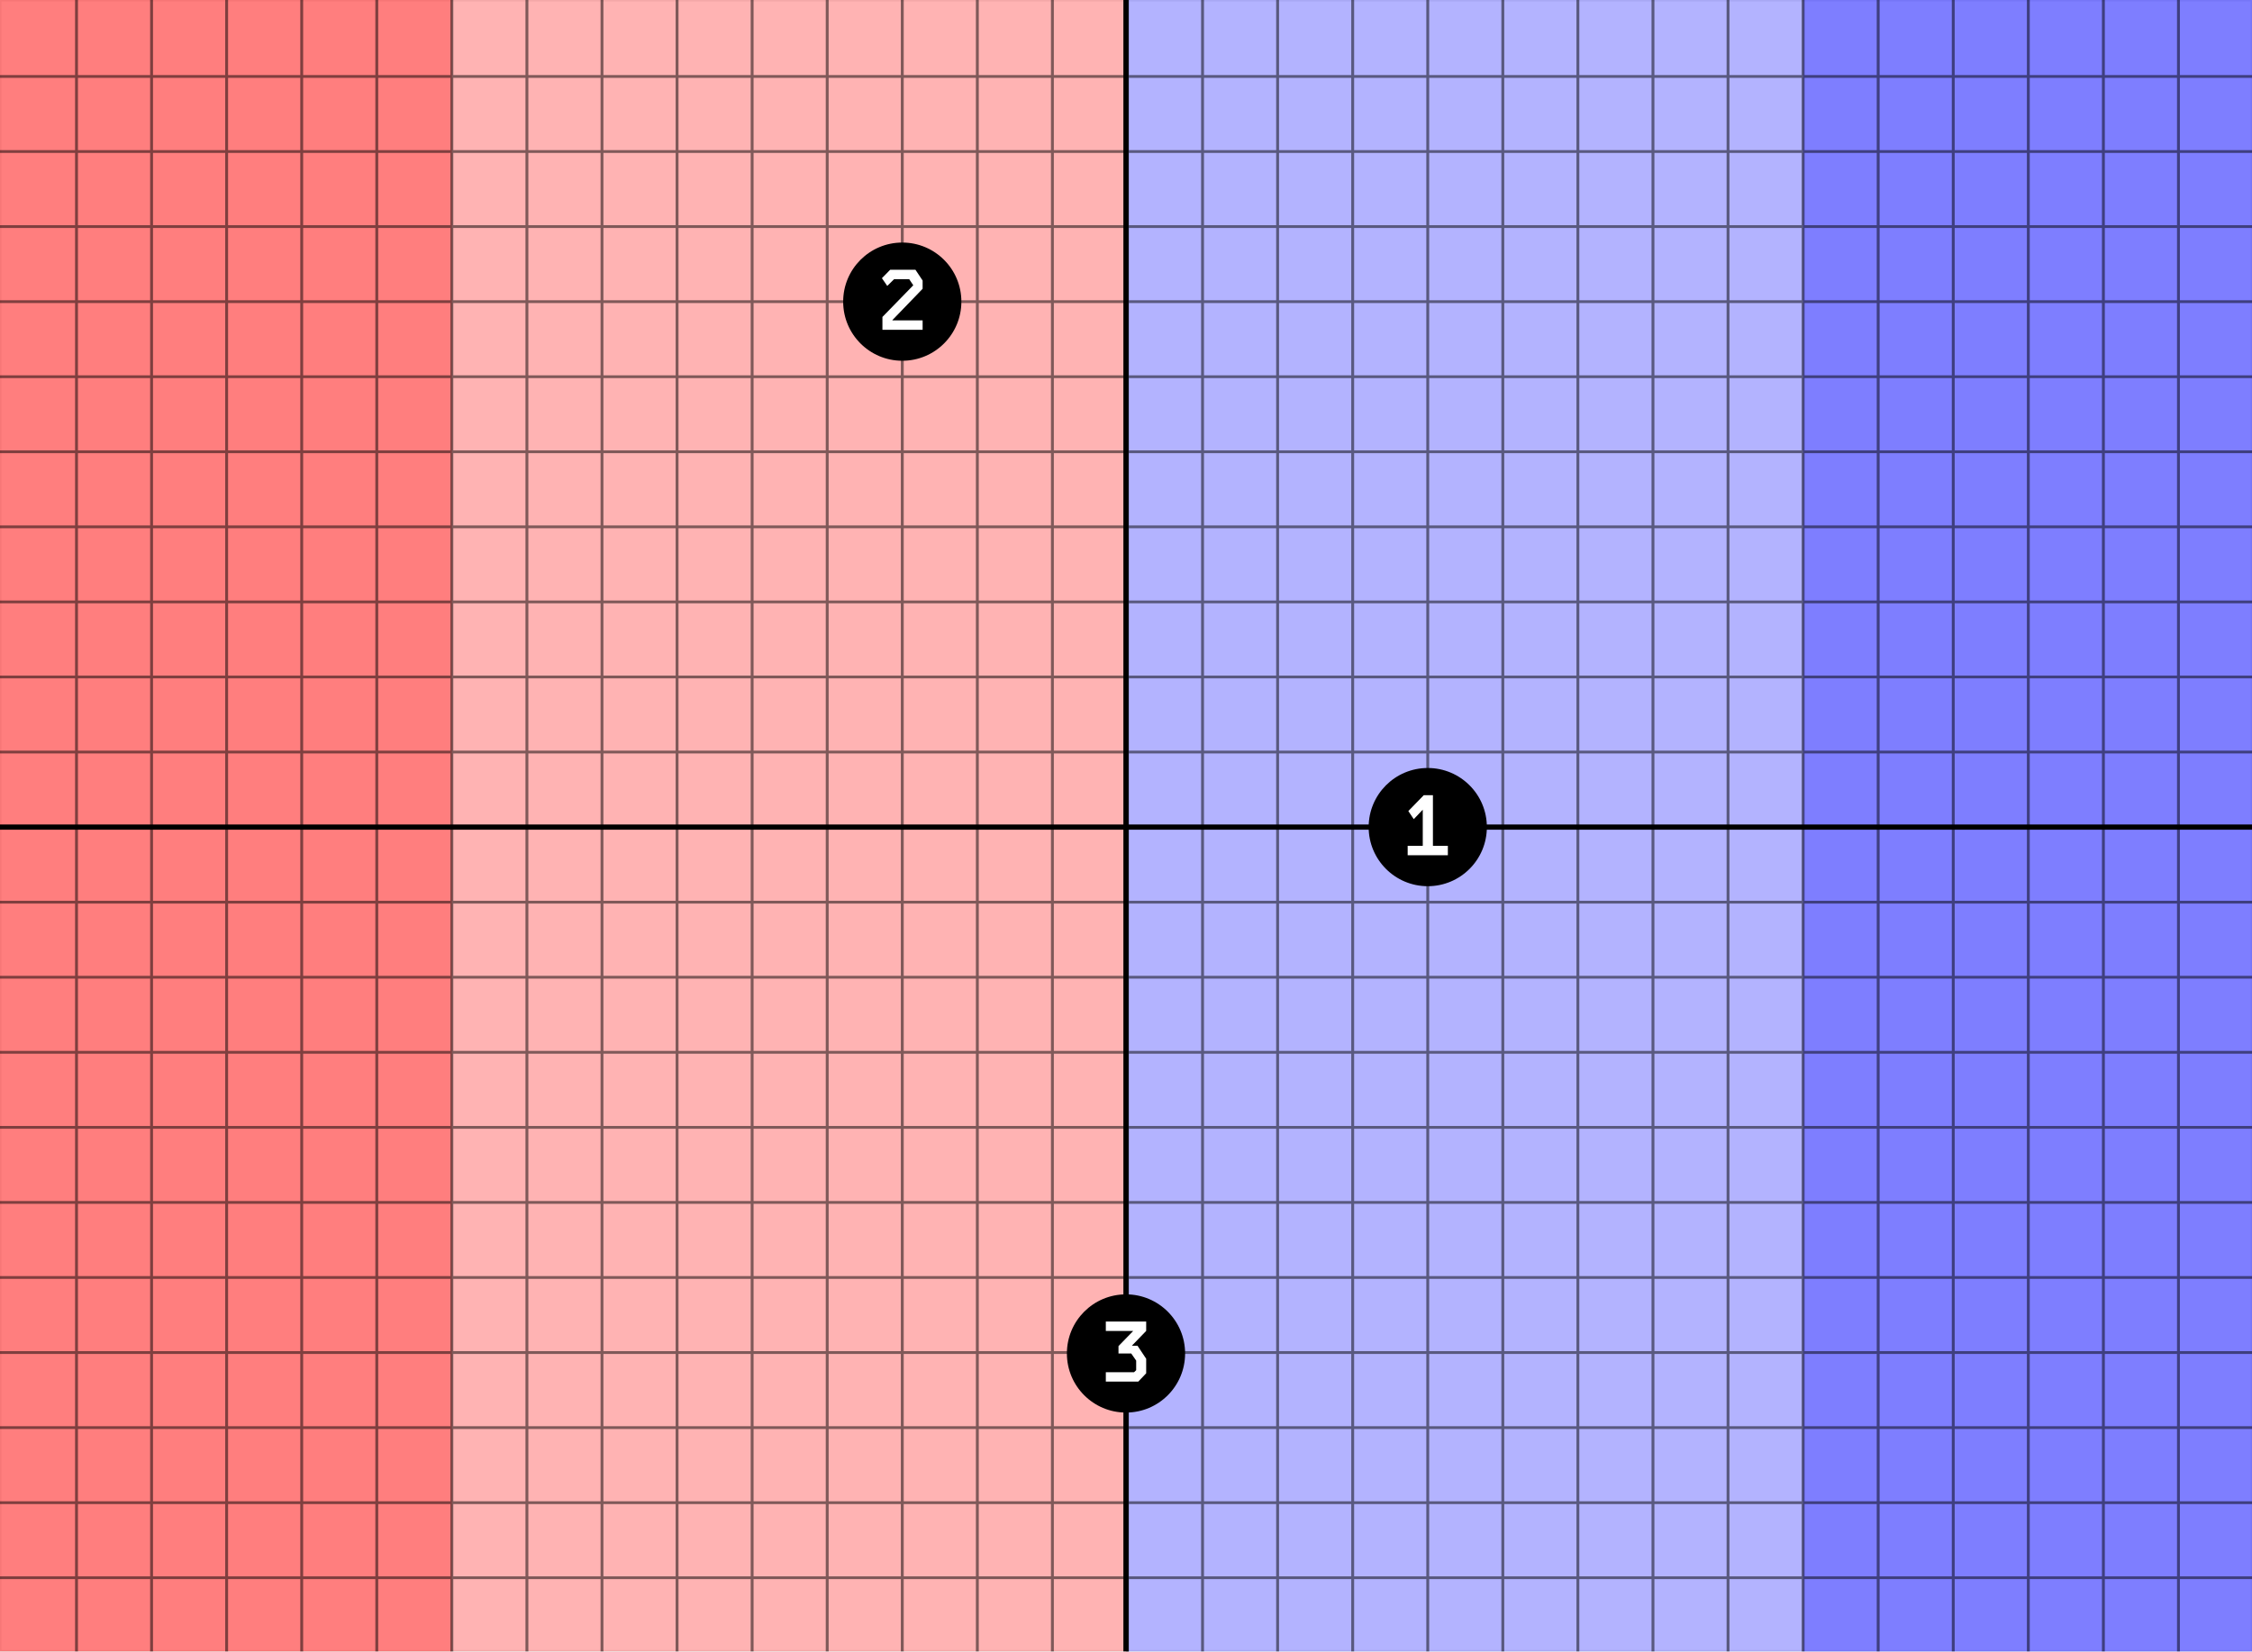
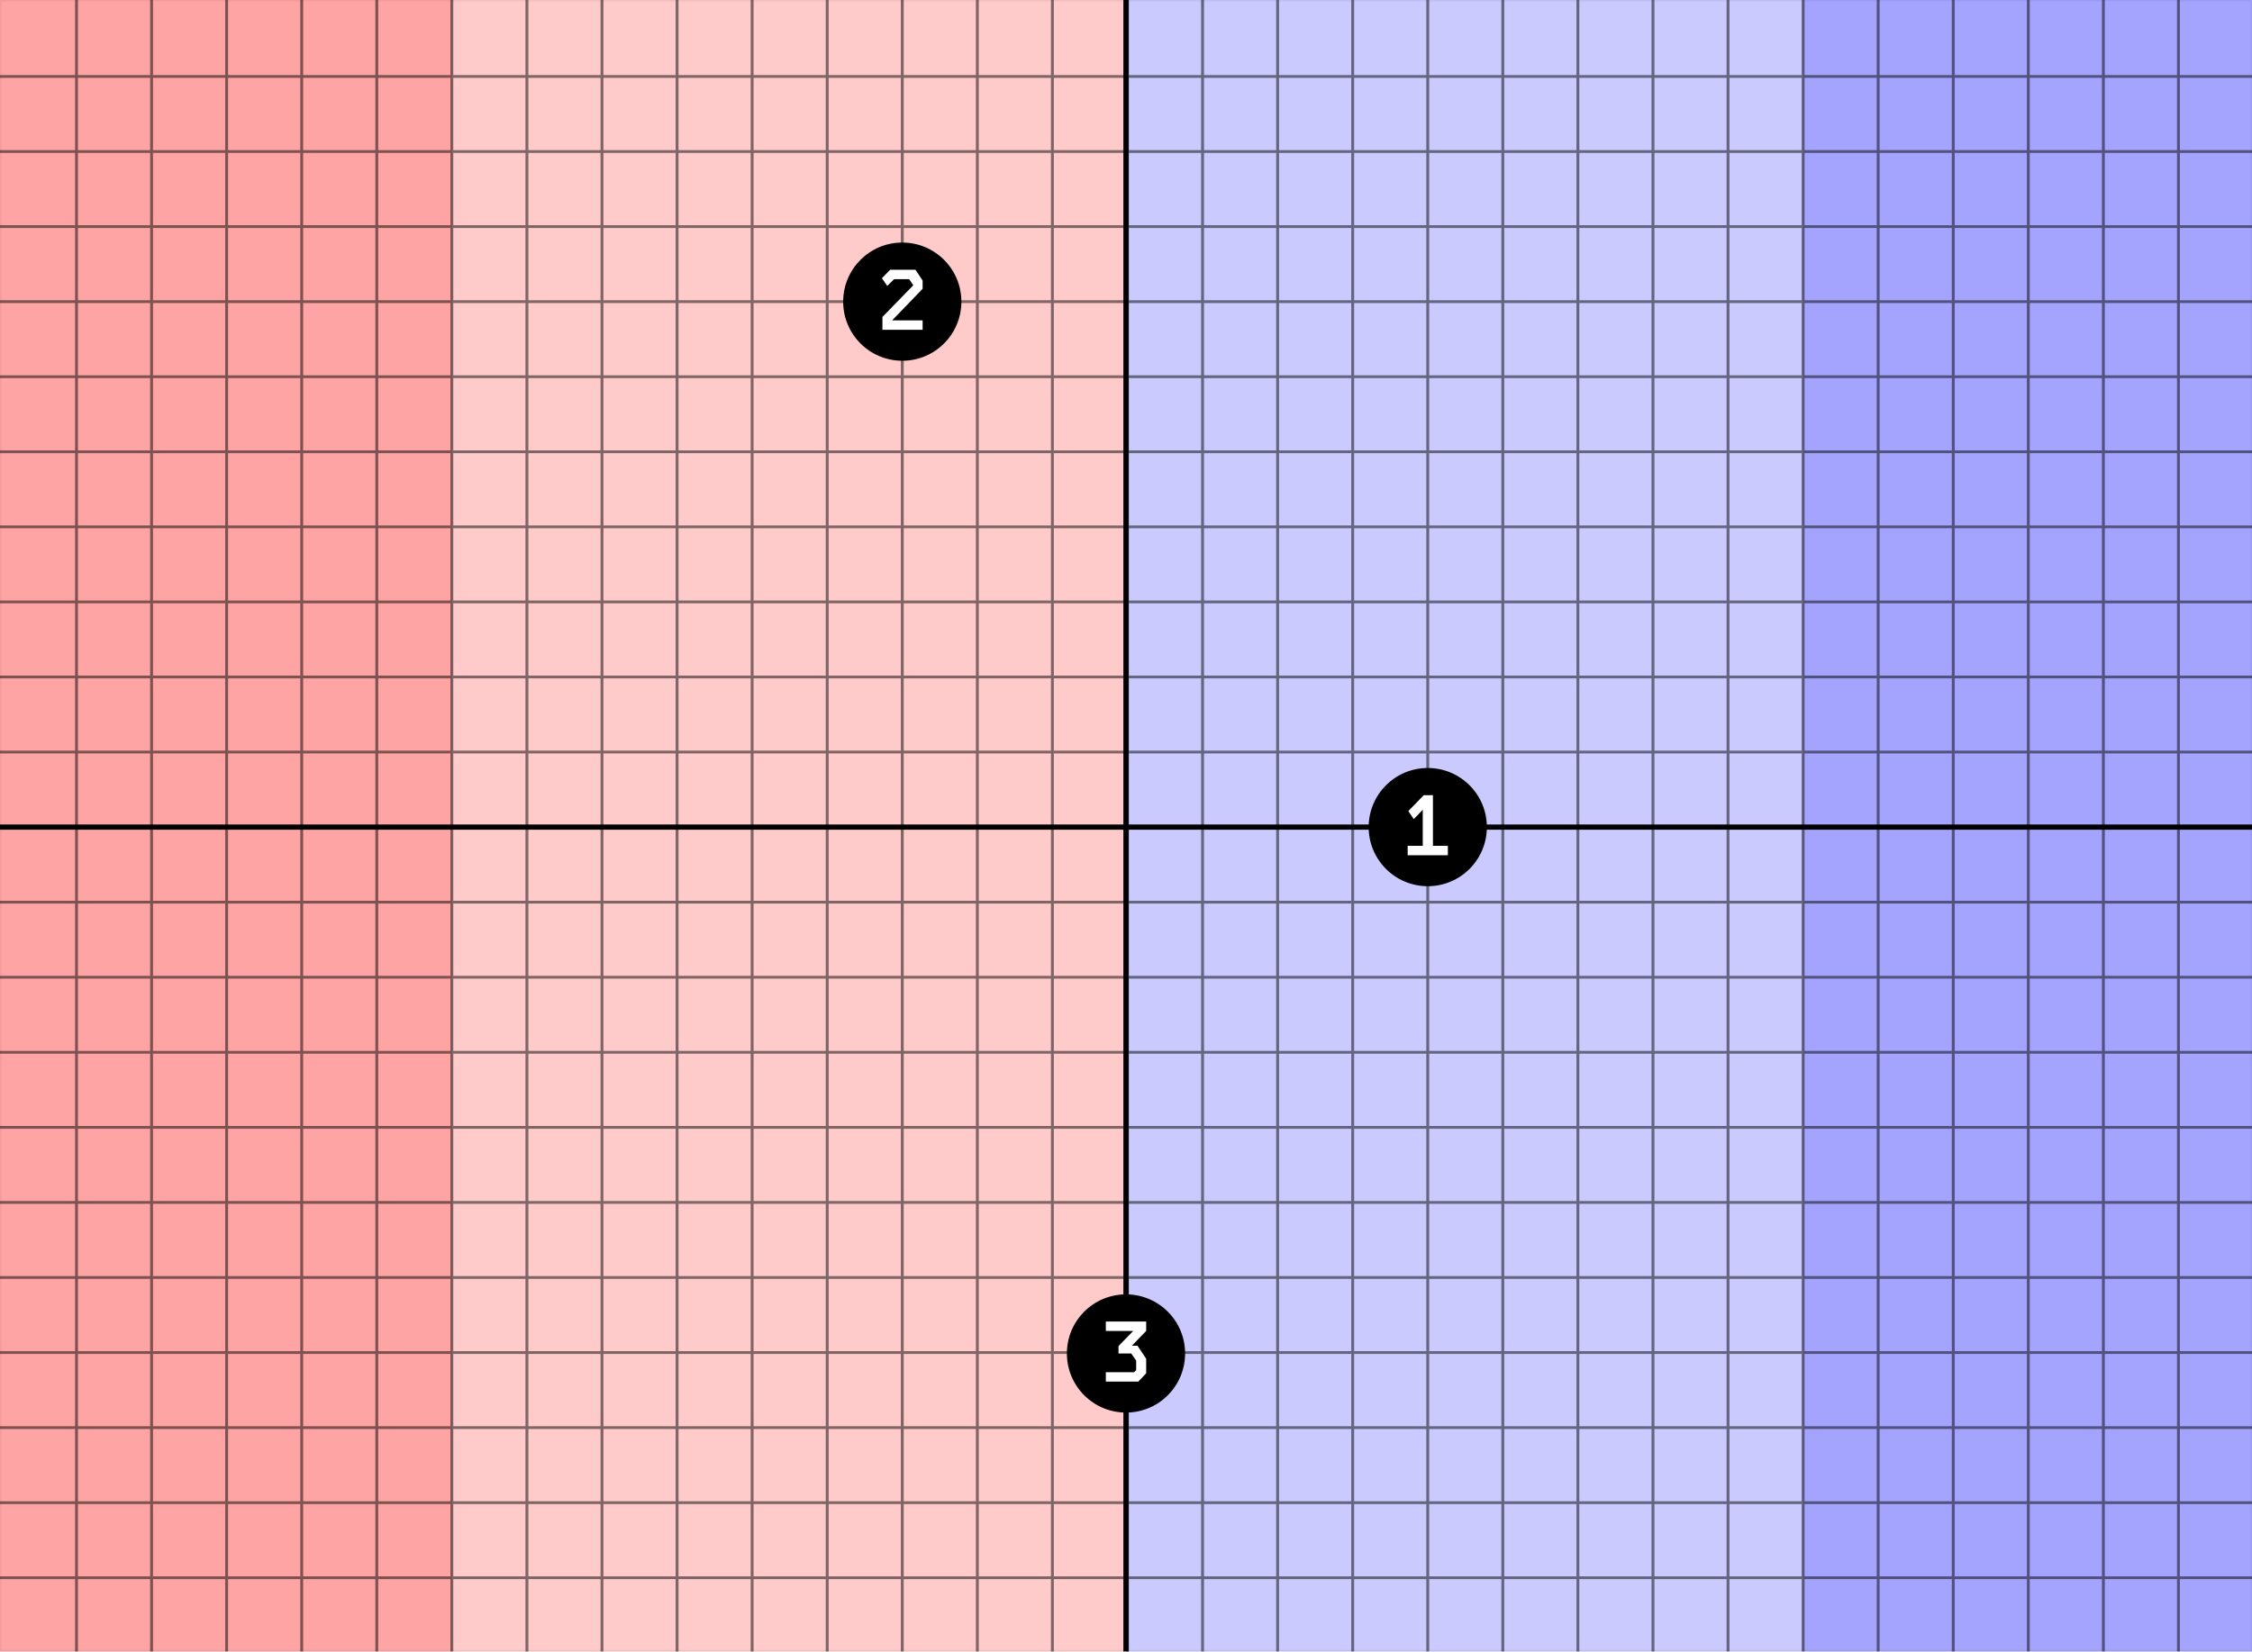
- <svg xmlns="http://www.w3.org/2000/svg" version="1.1" viewBox="0 0 2160 1584">
+ <svg xmlns="http://www.w3.org/2000/svg" id="Layer_1" version="1.1" viewBox="0 0 2160 1584">
  <defs>
    <style>
-       .st0, .st1 {
-         opacity: .3;
+       .st0 {
+         fill: #fff;
      }

-       .st0, .st2 {
-         fill: red;
+       .st1 {
+         fill: blue;
      }

-       .st0, .st3 {
-         display: none;
+       .st2, .st3 {
+         fill: red;
      }

      .st4 {
        stroke-width: 2.67px;
      }

      .st4, .st5, .st6 {
        stroke: #000;
        stroke-miterlimit: 11.34;
      }

      .st7 {
-         fill: #fff;
+         fill: #f80;
+       }
+ 
+       .st8, .st3 {
+         opacity: .3;
+       }
+ 
+       .st9, .st3 {
+         display: none;
      }

      .st5 {
+         stroke-width: 5px;
+       }
+ 
+       .st10 {
+         opacity: .7;
+       }
+ 
+       .st6 {
        stroke-width: 2.76px;
      }

-       .st8 {
-         fill: blue;
+       .st3 {
+         isolation: isolate;
      }

-       .st6 {
-         stroke-width: 5px;
-       }
- 
-       .st9 {
-         fill: #f80;
-       }
- 
-       .st10 {
+       .st11 {
        opacity: .5;
      }
    </style>
  </defs>
  <g id="WhiteBG">
    <g id="layer4">
-       <rect id="rect1" class="st7" x="1.42" y="1.42" width="2157.17" height="1581.17" />
+       <rect id="rect1" class="st0" x="1.42" y="1.42" width="2157.17" height="1581.17" />
    </g>
  </g>
-   <g id="Layer_4">
-     <g id="layer41" data-name="layer4" class="st1">
-       <rect id="rect11" data-name="rect1" class="st8" x="1152.72" y="576.72" width="1584" height="430.56" transform="translate(2736.72 -1152.72) rotate(90)" />
+   <g id="Layer_4" class="st10">
+     <g id="layer41" class="st8">
+       <rect id="rect11" class="st1" x="1729.44" width="430.56" height="1584" />
    </g>
-     <g id="layer42" data-name="layer4" class="st1">
-       <rect id="rect12" data-name="rect1" class="st2" x="-575.3" y="575.3" width="1584" height="433.39" transform="translate(1008.7 575.3) rotate(90)" />
+     <g id="layer42" class="st8">
+       <rect id="rect12" class="st2" x=".01" width="433.39" height="1584" />
    </g>
-     <polygon class="st0" points="1080 1.42 1.42 792 1.42 1.42 1080 1.42" />
-     <polygon class="st0" points="2160 792 2160 0 1080 1.42 2160 792" />
-     <g id="layer43" data-name="layer4" class="st1">
-       <rect id="rect13" data-name="rect1" class="st2" x="-251.29" y="251.29" width="1584" height="1081.42" transform="translate(1332.71 251.29) rotate(90)" />
+     <polygon class="st3" points="1080 1.42 1.42 792 1.42 1.42 1080 1.42" />
+     <polygon class="st3" points="2160 792 2160 0 1080 1.42 2160 792" />
+     <g id="layer43" class="st8">
+       <rect id="rect13" class="st2" x="0" y="0" width="1081.42" height="1584" />
    </g>
-     <g id="layer44" data-name="layer4" class="st1">
-       <rect id="rect14" data-name="rect1" class="st8" x="828.71" y="252.71" width="1584" height="1078.58" transform="translate(2412.71 -828.71) rotate(90)" />
+     <g id="layer44" class="st8">
+       <rect id="rect14" class="st1" x="1081.42" y="0" width="1078.58" height="1584" />
    </g>
  </g>
  <g id="svg1">
-     <g id="layer3" class="st10">
+     <g id="layer3" class="st11">
      <g id="layer2">
        <path id="path2-1" class="st4" d="M0,73.34h2160" />
        <path id="path2-1-7" class="st4" d="M0,145.34h2160" />
        <path id="path2-1-9" class="st4" d="M0,217.34h2160" />
        <path id="path2-1-5" class="st4" d="M0,289.34h2160" />
        <path id="path2-1-7-2" class="st4" d="M0,361.34h2160" />
        <path id="path2-1-9-5" class="st4" d="M0,433.34h2160" />
        <path id="path2-1-4" class="st4" d="M0,505.34h2160" />
        <path id="path2-1-7-3" class="st4" d="M0,577.34h2160" />
        <path id="path2-1-9-0" class="st4" d="M0,649.34h2160" />
        <path id="path2-1-8" class="st4" d="M0,721.34h2160" />
        <path id="path2-1-7-8" class="st4" d="M0,793.34h2160" />
        <path id="path2-1-9-4" class="st4" d="M0,865.34h2160" />
        <path id="path2-1-5-3" class="st4" d="M0,937.34h2160" />
        <path id="path2-1-7-2-1" class="st4" d="M0,1009.34h2160" />
        <path id="path2-1-9-5-4" class="st4" d="M0,1081.34h2160" />
        <path id="path2-1-4-9" class="st4" d="M0,1153.34h2160" />
        <path id="path2-1-7-3-2" class="st4" d="M0,1225.34h2160" />
        <path id="path2-1-9-0-0" class="st4" d="M0,1297.34h2160" />
        <path id="path2-1-9-5-4-2" class="st4" d="M0,1369.34h2160" />
        <path id="path2-1-4-9-6" class="st4" d="M0,1441.34h2160" />
        <path id="path2-1-7-3-2-6" class="st4" d="M0,1513.34h2160" />
      </g>
      <g id="layer1">
-         <path id="path2" class="st5" d="M73.38,0v1584" />
-         <path id="path2-5" class="st5" d="M145.38,0v1584" />
-         <path id="path2-0" class="st5" d="M217.38,0v1584" />
-         <path id="path2-5-9" class="st5" d="M289.39,0v1584" />
-         <path id="path2-6" class="st5" d="M361.39,0v1584" />
-         <path id="path2-5-2" class="st5" d="M433.39,0v1584" />
-         <path id="path2-0-6" class="st5" d="M505.39,0v1584" />
-         <path id="path2-5-9-1" class="st5" d="M577.4,0v1584" />
-         <path id="path2-2" class="st5" d="M649.4,0v1584" />
-         <path id="path2-5-0" class="st5" d="M721.4,0v1584" />
-         <path id="path2-0-2" class="st5" d="M793.41,0v1584" />
-         <path id="path2-5-9-3" class="st5" d="M865.41,0v1584" />
-         <path id="path2-6-7" class="st5" d="M937.41,0v1584" />
-         <path id="path2-5-2-5" class="st5" d="M1009.41,0v1584" />
-         <path id="path2-0-6-9" class="st5" d="M1081.42,0v1584" />
-         <path id="path2-5-9-1-2" class="st5" d="M1153.42,0v1584" />
-         <path id="path2-7" class="st5" d="M1225.42,0v1584" />
-         <path id="path2-5-3" class="st5" d="M1297.43,0v1584" />
-         <path id="path2-0-61" class="st5" d="M1369.43,0v1584" />
-         <path id="path2-5-9-2" class="st5" d="M1441.43,0v1584" />
-         <path id="path2-6-9" class="st5" d="M1513.43,0v1584" />
-         <path id="path2-5-2-3" class="st5" d="M1585.44,0v1584" />
-         <path id="path2-0-6-1" class="st5" d="M1657.44,0v1584" />
-         <path id="path2-5-9-1-9" class="st5" d="M1729.44,0v1584" />
-         <path id="path2-4" class="st5" d="M1801.45,0v1584" />
-         <path id="path2-5-5" class="st5" d="M1873.45,0v1584" />
-         <path id="path2-0-0" class="st5" d="M1945.45,0v1584" />
-         <path id="path2-5-9-36" class="st5" d="M2017.45,0v1584" />
-         <path id="path2-6-1" class="st5" d="M2089.46,0v1584" />
+         <path id="path2" class="st6" d="M73.38,0v1584" />
+         <path id="path2-5" class="st6" d="M145.38,0v1584" />
+         <path id="path2-0" class="st6" d="M217.38,0v1584" />
+         <path id="path2-5-9" class="st6" d="M289.39,0v1584" />
+         <path id="path2-6" class="st6" d="M361.39,0v1584" />
+         <path id="path2-5-2" class="st6" d="M433.39,0v1584" />
+         <path id="path2-0-6" class="st6" d="M505.39,0v1584" />
+         <path id="path2-5-9-1" class="st6" d="M577.4,0v1584" />
+         <path id="path2-2" class="st6" d="M649.4,0v1584" />
+         <path id="path2-5-0" class="st6" d="M721.4,0v1584" />
+         <path id="path2-0-2" class="st6" d="M793.41,0v1584" />
+         <path id="path2-5-9-3" class="st6" d="M865.41,0v1584" />
+         <path id="path2-6-7" class="st6" d="M937.41,0v1584" />
+         <path id="path2-5-2-5" class="st6" d="M1009.41,0v1584" />
+         <path id="path2-0-6-9" class="st6" d="M1081.42,0v1584" />
+         <path id="path2-5-9-1-2" class="st6" d="M1153.42,0v1584" />
+         <path id="path2-7" class="st6" d="M1225.42,0v1584" />
+         <path id="path2-5-3" class="st6" d="M1297.43,0v1584" />
+         <path id="path2-0-61" class="st6" d="M1369.43,0v1584" />
+         <path id="path2-5-9-2" class="st6" d="M1441.43,0v1584" />
+         <path id="path2-6-9" class="st6" d="M1513.43,0v1584" />
+         <path id="path2-5-2-3" class="st6" d="M1585.44,0v1584" />
+         <path id="path2-0-6-1" class="st6" d="M1657.44,0v1584" />
+         <path id="path2-5-9-1-9" class="st6" d="M1729.44,0v1584" />
+         <path id="path2-4" class="st6" d="M1801.45,0v1584" />
+         <path id="path2-5-5" class="st6" d="M1873.45,0v1584" />
+         <path id="path2-0-0" class="st6" d="M1945.45,0v1584" />
+         <path id="path2-5-9-36" class="st6" d="M2017.45,0v1584" />
+         <path id="path2-6-1" class="st6" d="M2089.46,0v1584" />
      </g>
    </g>
  </g>
  <g id="centerline">
-     <path id="path2-0-6-91" data-name="path2-0-6-9" class="st6" d="M1080,0v1584" />
-     <path id="path2-1-7-81" data-name="path2-1-7-8" class="st6" d="M0,793.34h2160" />
+     <path id="path2-0-6-91" class="st5" d="M1080,0v1584" />
+     <path id="path2-1-7-81" class="st5" d="M0,793.34h2160" />
  </g>
-   <g id="Layer_6" class="st3">
+   <g id="Layer_6" class="st9">
    <g>
      <circle cx="1081.42" cy="505.34" r="72.24" />
-       <path class="st7" d="M1087.74,466.36v61.86h18.24v11.52h-49.12v-11.52h18.45v-44.13l-11.01,11.52-6.62-9.89,18.85-19.36h11.21Z" />
+       <path class="st0" d="M1087.74,466.36v61.86h18.24v11.52h-49.12v-11.52h18.45v-44.13l-11.01,11.52-6.62-9.89,18.85-19.36h11.21Z" />
    </g>
    <g>
      <circle cx="577.4" cy="434.26" r="72.24" />
-       <path class="st7" d="M593.5,395.28l8.76,13.15v10.09l-36.89,38.22v.41h36.89v11.52h-49.12v-15.7l37.71-38.73-4.99-7.44h-18.45l-8.36,8.26-6.52-9.48,10.09-10.29h30.88Z" />
+       <path class="st0" d="M593.5,395.28l8.76,13.15v10.09l-36.89,38.22v.41h36.89v11.52h-49.12v-15.7l37.71-38.73-4.99-7.44h-18.45l-8.36,8.26-6.52-9.48,10.09-10.29h30.88,0Z" />
    </g>
    <g>
      <circle cx="1585.44" cy="433.34" r="72.24" />
-       <path class="st7" d="M1610.1,394.36v11.42l-17.53,18.14h6.93l10.6,15.9v17.73l-9.68,10.19h-39.65v-11.52h34.55l2.55-2.45v-11.72l-6.01-8.66h-15.59v-9.07l17.94-18.45h-33.43v-11.52h49.33Z" />
+       <path class="st0" d="M1610.1,394.36v11.42l-17.53,18.14h6.93l10.6,15.9v17.73l-9.68,10.19h-39.65v-11.52h34.55l2.55-2.45v-11.72l-6.01-8.66h-15.59v-9.07l17.94-18.45h-33.43v-11.52h49.33,0Z" />
    </g>
    <g>
      <circle cx="73.38" cy="433.34" r="71.03" />
-       <path class="st9" d="M107.02,419.29c0-16.66-12.82-30.29-34.18-30.29s-33.11,13.63-33.11,30.29,4.7,14.52,4.7,23.93c0,3.53-3.42,1.82-3.42,9.4,0,8.33,11.64,7.16,15.06,10.57,3.41,3.42,3.09,9.73,3.09,9.73,0,0,.64,2.56,1.82,1.81,0,0,.75,1.82,1.6.75,0,0,.85,1.81,1.71.32,0,0,.86,2.03,2.24.53,0,0,1.39,2.03,3,.43,0,0,1.81,1.71,3.84.43,2.03,1.28,3.84-.43,3.84-.43,1.6,1.6,3-.43,3-.43,1.39,1.5,2.23-.53,2.23-.53.86,1.49,1.71-.32,1.71-.32.86,1.07,1.61-.75,1.61-.75,1.17.75,1.81-1.81,1.81-1.81,0,0-.32-6.3,3.1-9.72,3.42-3.41,15.06-2.24,15.06-10.57,0-7.59-3.41-5.88-3.41-9.4,0-9.4,4.7-7.27,4.7-23.93h-.01ZM56.74,451.02c-5.74.92-8.34-.69-8.97-4.8-1.64-10.72,8.23-12.45,13.14-11.86,2.35.28,6.41,2.78,6.41,5.88,0,8.33-5.24,9.93-10.58,10.79h0ZM76.47,464.9c-1.06,0-2.77-1.39-2.88-3.95-.11,2.56-2.03,3.95-3.09,3.95s-2.67-1.06-2.78-3.63c-.11-2.56,3.31-12.92,5.77-12.92s5.88,10.36,5.77,12.92-1.71,3.63-2.78,3.63h0ZM98.69,446.22c-.62,4.11-3.23,5.72-8.97,4.8-5.34-.86-10.57-2.46-10.57-10.79,0-3.1,4.06-5.6,6.41-5.88,4.91-.59,14.78,1.14,13.14,11.86h0Z" />
+       <path class="st7" d="M107.02,419.29c0-16.66-12.82-30.29-34.18-30.29s-33.11,13.63-33.11,30.29,4.7,14.52,4.7,23.93c0,3.53-3.42,1.82-3.42,9.4,0,8.33,11.64,7.16,15.06,10.57,3.41,3.42,3.09,9.73,3.09,9.73,0,0,.64,2.56,1.82,1.81,0,0,.75,1.82,1.6.75,0,0,.85,1.81,1.71.32,0,0,.86,2.03,2.24.53,0,0,1.39,2.03,3,.43,0,0,1.81,1.71,3.84.43,2.03,1.28,3.84-.43,3.84-.43,1.6,1.6,3-.43,3-.43,1.39,1.5,2.23-.53,2.23-.53.86,1.49,1.71-.32,1.71-.32.86,1.07,1.61-.75,1.61-.75,1.17.75,1.81-1.81,1.81-1.81,0,0-.32-6.3,3.1-9.72,3.42-3.41,15.06-2.24,15.06-10.57,0-7.59-3.41-5.88-3.41-9.4,0-9.4,4.7-7.27,4.7-23.93h-.01.01ZM56.74,451.02c-5.74.92-8.34-.69-8.97-4.8-1.64-10.72,8.23-12.45,13.14-11.86,2.35.28,6.41,2.78,6.41,5.88,0,8.33-5.24,9.93-10.58,10.79h0ZM76.47,464.9c-1.06,0-2.77-1.39-2.88-3.95-.11,2.56-2.03,3.95-3.09,3.95s-2.67-1.06-2.78-3.63c-.11-2.56,3.31-12.92,5.77-12.92s5.88,10.36,5.77,12.92-1.71,3.63-2.78,3.63h-.01ZM98.69,446.22c-.62,4.11-3.23,5.72-8.97,4.8-5.34-.86-10.57-2.46-10.57-10.79,0-3.1,4.06-5.6,6.41-5.88,4.91-.59,14.78,1.14,13.14,11.86h0Z" />
    </g>
    <g>
      <circle cx="2089.46" cy="433.34" r="71.03" />
-       <path class="st9" d="M2123.1,419.29c0-16.66-12.82-30.29-34.18-30.29s-33.11,13.63-33.11,30.29,4.7,14.52,4.7,23.93c0,3.53-3.42,1.82-3.42,9.4,0,8.33,11.64,7.16,15.06,10.57,3.41,3.42,3.09,9.73,3.09,9.73,0,0,.64,2.56,1.82,1.81,0,0,.75,1.82,1.6.75,0,0,.85,1.81,1.71.32,0,0,.86,2.03,2.24.53,0,0,1.39,2.03,3,.43,0,0,1.81,1.71,3.84.43,2.03,1.28,3.84-.43,3.84-.43,1.6,1.6,3-.43,3-.43,1.39,1.5,2.23-.53,2.23-.53.86,1.49,1.71-.32,1.71-.32.86,1.07,1.61-.75,1.61-.75,1.17.75,1.81-1.81,1.81-1.81,0,0-.32-6.3,3.1-9.72,3.42-3.41,15.06-2.24,15.06-10.57,0-7.59-3.41-5.88-3.41-9.4,0-9.4,4.7-7.27,4.7-23.93h-.01ZM2072.81,451.02c-5.74.92-8.34-.69-8.97-4.8-1.64-10.72,8.23-12.45,13.14-11.86,2.35.28,6.41,2.78,6.41,5.88,0,8.33-5.24,9.93-10.58,10.79h0ZM2092.55,464.9c-1.06,0-2.77-1.39-2.88-3.95-.11,2.56-2.03,3.95-3.09,3.95s-2.67-1.06-2.78-3.63c-.11-2.56,3.31-12.92,5.77-12.92s5.88,10.36,5.77,12.92-1.71,3.63-2.78,3.63h0ZM2114.77,446.22c-.62,4.11-3.23,5.72-8.97,4.8-5.34-.86-10.57-2.46-10.57-10.79,0-3.1,4.06-5.6,6.41-5.88,4.91-.59,14.78,1.14,13.14,11.86h0Z" />
+       <path class="st7" d="M2123.1,419.29c0-16.66-12.82-30.29-34.18-30.29s-33.11,13.63-33.11,30.29,4.7,14.52,4.7,23.93c0,3.53-3.42,1.82-3.42,9.4,0,8.33,11.64,7.16,15.06,10.57,3.41,3.42,3.09,9.73,3.09,9.73,0,0,.64,2.56,1.82,1.81,0,0,.75,1.82,1.6.75,0,0,.85,1.81,1.71.32,0,0,.86,2.03,2.24.53,0,0,1.39,2.03,3,.43,0,0,1.81,1.71,3.84.43,2.03,1.28,3.84-.43,3.84-.43,1.6,1.6,3-.43,3-.43,1.39,1.5,2.23-.53,2.23-.53.86,1.49,1.71-.32,1.71-.32.86,1.07,1.61-.75,1.61-.75,1.17.75,1.81-1.81,1.81-1.81,0,0-.32-6.3,3.1-9.72,3.42-3.41,15.06-2.24,15.06-10.57,0-7.59-3.41-5.88-3.41-9.4,0-9.4,4.7-7.27,4.7-23.93h-.01,0ZM2072.81,451.02c-5.74.92-8.34-.69-8.97-4.8-1.64-10.72,8.23-12.45,13.14-11.86,2.35.28,6.41,2.78,6.41,5.88,0,8.33-5.24,9.93-10.58,10.79h0ZM2092.55,464.9c-1.06,0-2.77-1.39-2.88-3.95-.11,2.56-2.03,3.95-3.09,3.95s-2.67-1.06-2.78-3.63c-.11-2.56,3.31-12.92,5.77-12.92s5.88,10.36,5.77,12.92-1.71,3.63-2.78,3.63h-.01ZM2114.77,446.22c-.62,4.11-3.23,5.72-8.97,4.8-5.34-.86-10.57-2.46-10.57-10.79,0-3.1,4.06-5.6,6.41-5.88,4.91-.59,14.78,1.14,13.14,11.86h0Z" />
    </g>
  </g>
  <g id="Layer_7">
    <g>
      <g id="Layer_2">
        <circle cx="1369.43" cy="793.34" r="56.69" />
      </g>
      <g id="Layer_3">
-         <path class="st7" d="M1374.39,762.75v48.55h14.32v9.04h-38.55v-9.04h14.48v-34.63l-8.64,9.04-5.2-7.76,14.8-15.2h8.8Z" />
+         <path class="st0" d="M1374.39,762.75v48.55h14.32v9.04h-38.55v-9.04h14.48v-34.63l-8.64,9.04-5.2-7.76,14.8-15.2h8.8-.01Z" />
      </g>
    </g>
    <g>
-       <g id="Layer_21" data-name="Layer_2">
-         <circle cx="1080" cy="1298.22" r="56.69" />
+       <g id="Layer_21">
+         <circle cx="1080" cy="1298.22" r="56.69" transform="translate(-601.66 1143.92) rotate(-45)" />
      </g>
-       <g id="Layer_31" data-name="Layer_3">
-         <path class="st7" d="M1099.36,1267.63v8.96l-13.76,14.24h5.44l8.32,12.48v13.92l-7.6,8h-31.11v-9.04h27.11l2-1.92v-9.2l-4.72-6.8h-12.24v-7.12l14.08-14.48h-26.23v-9.04h38.71Z" />
+       <g id="Layer_31">
+         <path class="st0" d="M1099.36,1267.63v8.96l-13.76,14.24h5.44l8.32,12.48v13.92l-7.6,8h-31.11v-9.04h27.11l2-1.92v-9.2l-4.72-6.8h-12.24v-7.12l14.08-14.48h-26.23v-9.04h38.71Z" />
      </g>
    </g>
    <g>
-       <g id="Layer_22" data-name="Layer_2">
+       <g id="Layer_22">
        <circle cx="865.41" cy="289.34" r="56.69" />
      </g>
-       <g id="Layer_32" data-name="Layer_3">
-         <path class="st7" d="M878.05,258.75l6.88,10.32v7.92l-28.95,29.99v.32h28.95v9.04h-38.55v-12.32l29.59-30.39-3.92-5.84h-14.48l-6.56,6.48-5.12-7.44,7.92-8.08h24.24Z" />
+       <g id="Layer_32">
+         <path class="st0" d="M878.05,258.75l6.88,10.32v7.92l-28.95,29.99v.32h28.95v9.04h-38.55v-12.32l29.59-30.39-3.92-5.84h-14.48l-6.56,6.48-5.12-7.44,7.92-8.08h24.24,0Z" />
      </g>
    </g>
  </g>
</svg>
